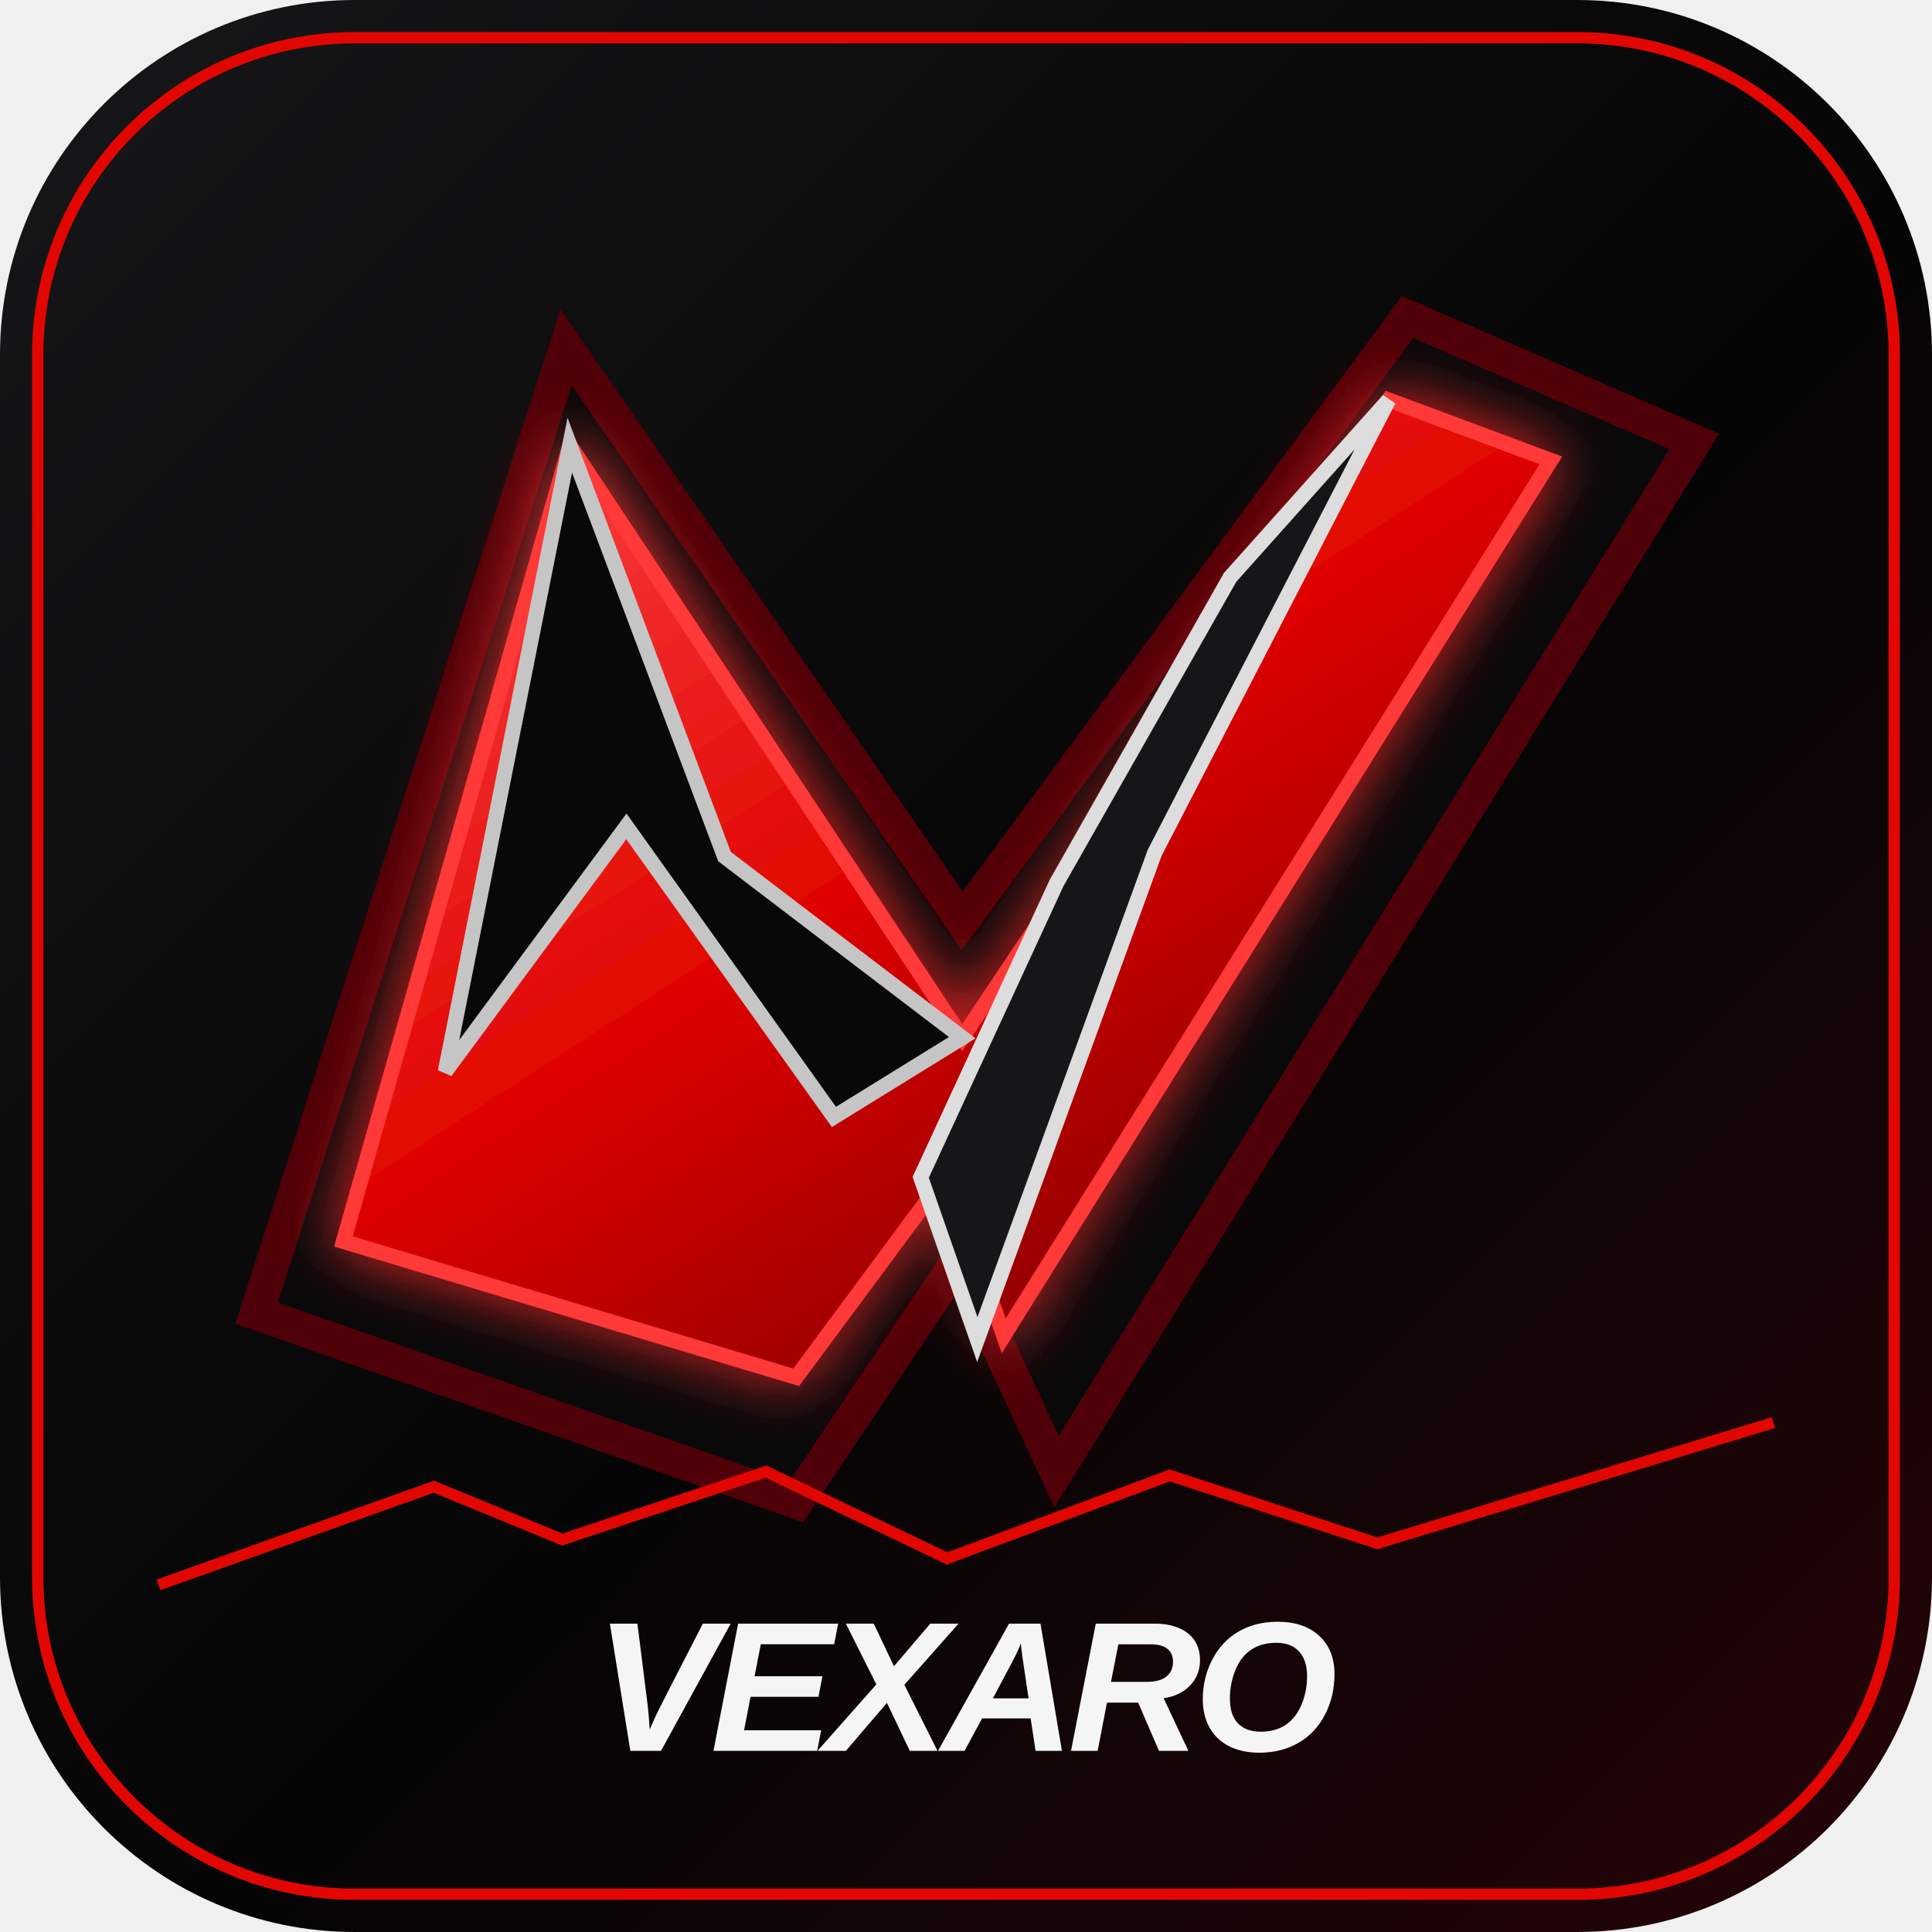
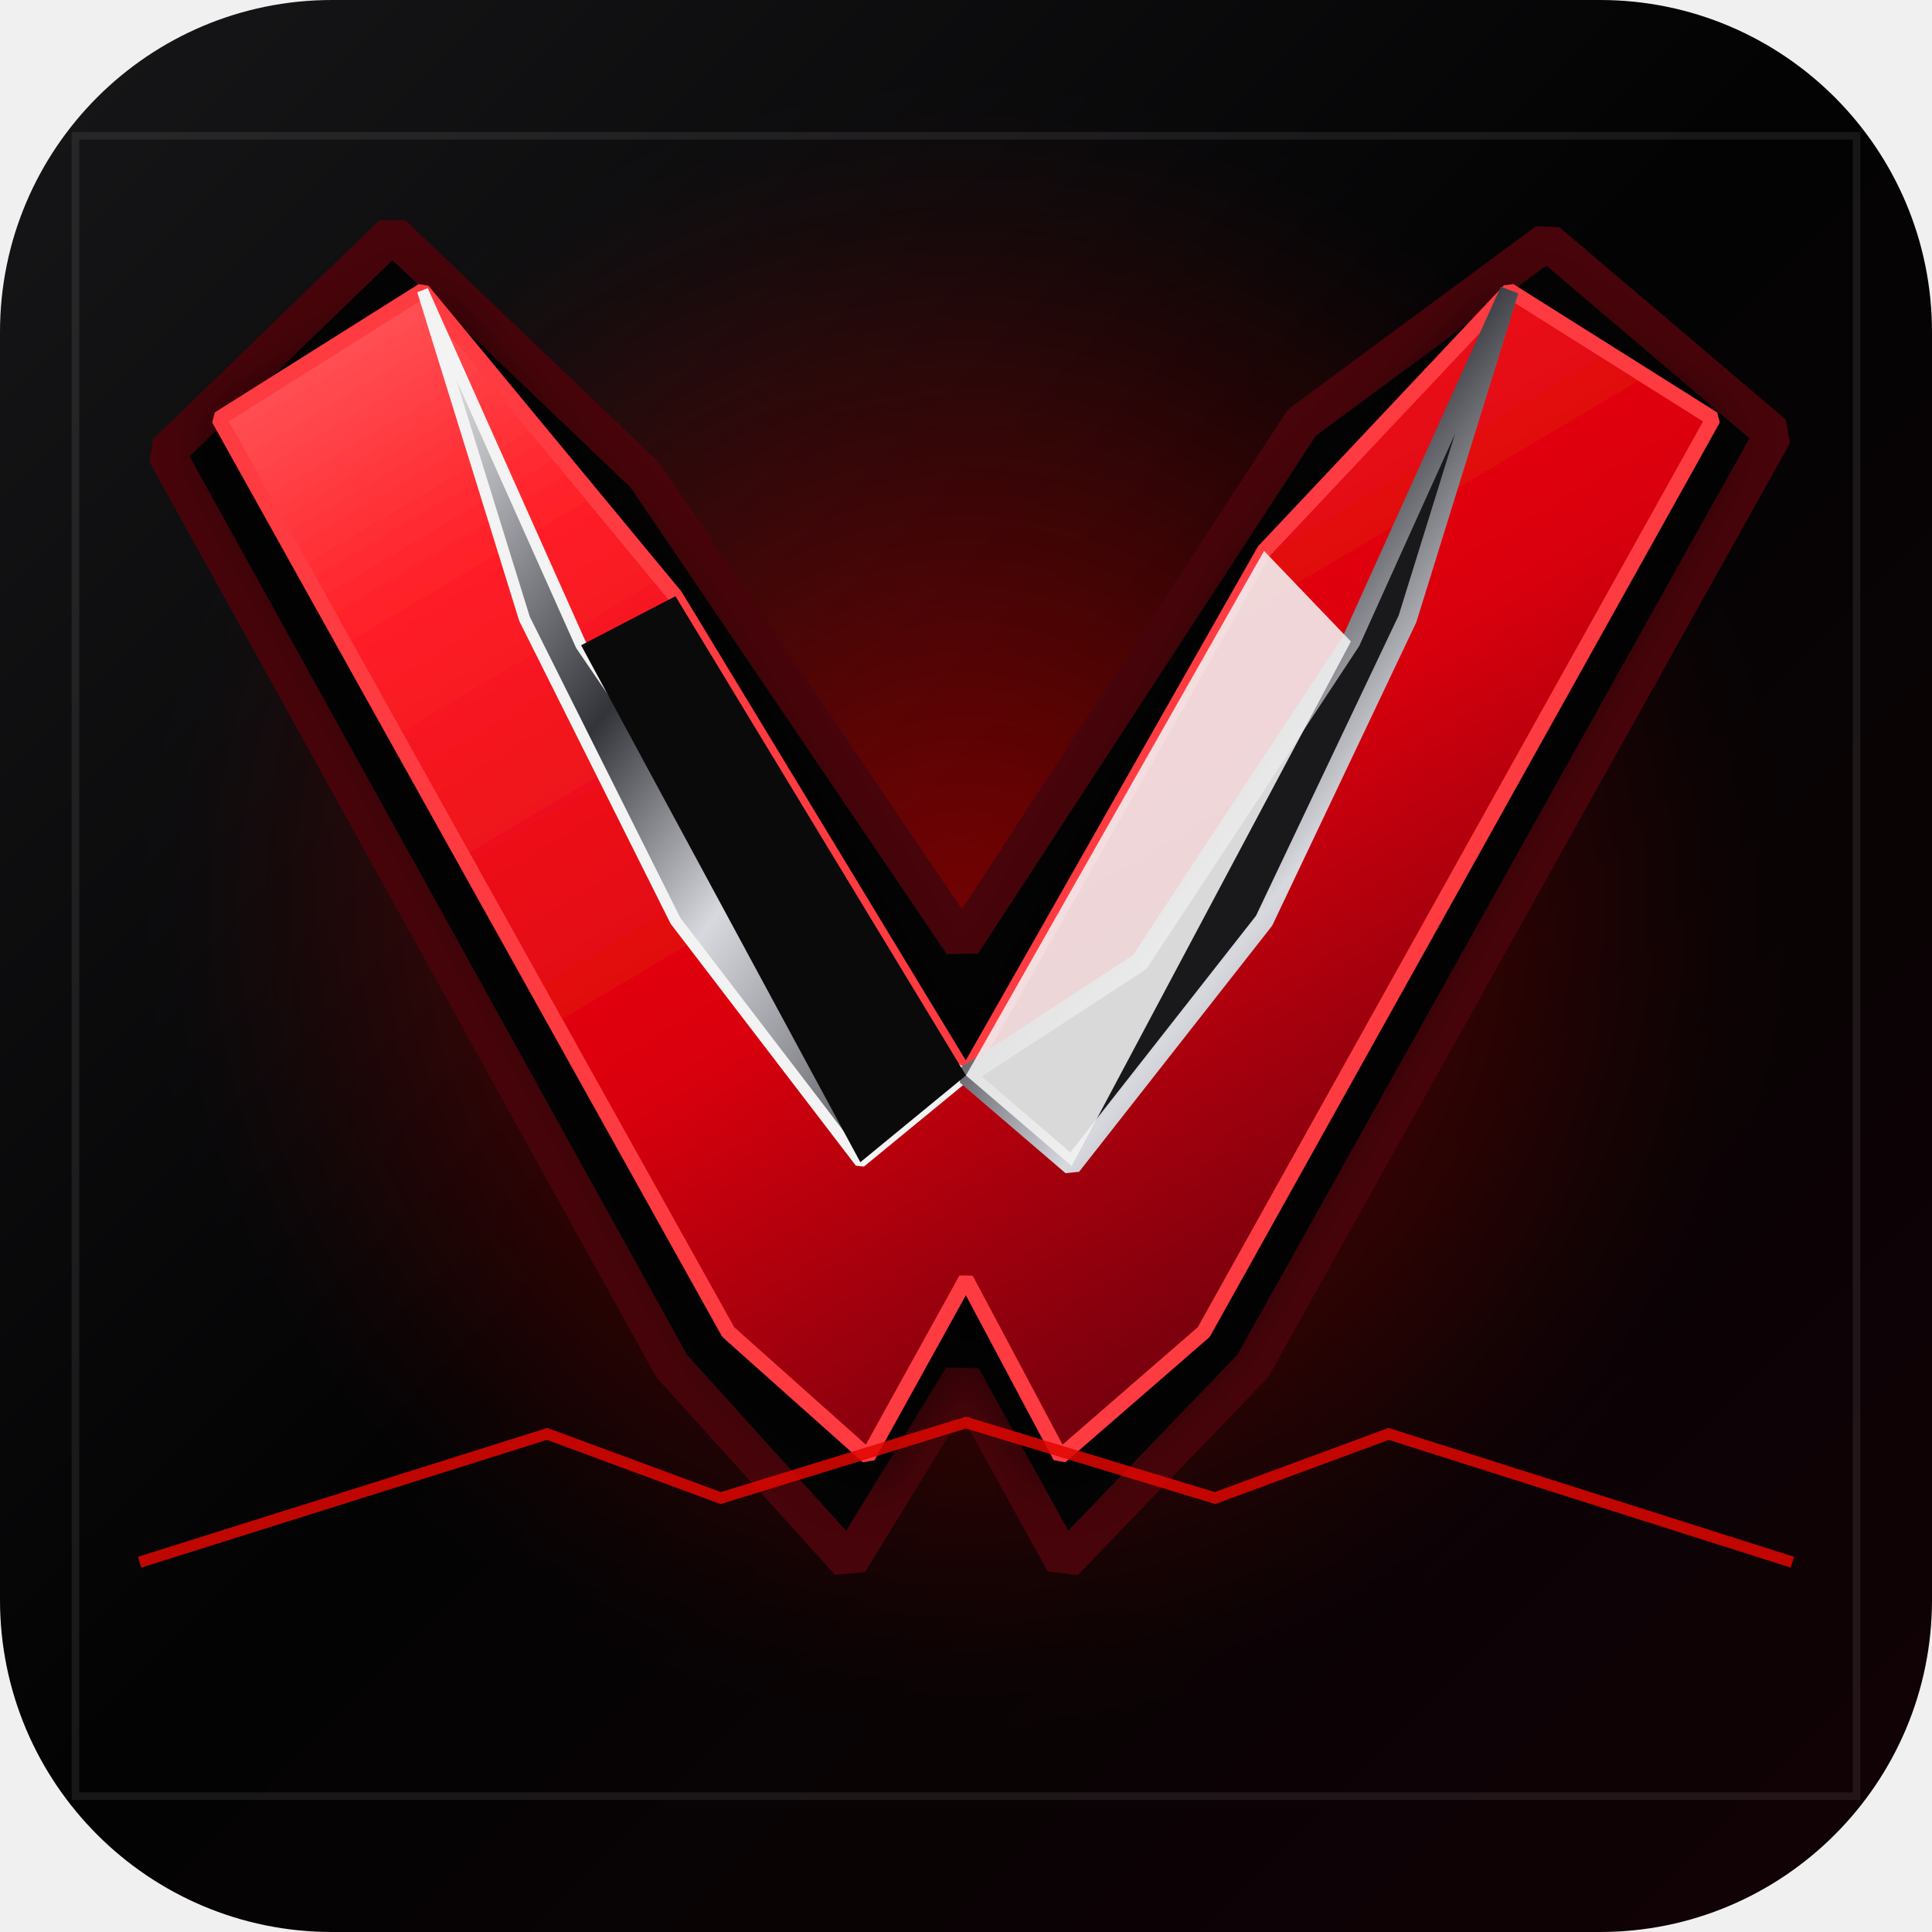
<svg xmlns="http://www.w3.org/2000/svg" viewBox="0 0 512 512" width="512" height="512">
  <defs>
-     <linearGradient id="b" x2="1" y2="1">
+     <linearGradient id="bg" x1="0" y1="0" x2="1" y2="1">
      <stop stop-color="#171719" />
-       <stop offset=".55" stop-color="#050505" />
-       <stop offset="1" stop-color="#260407" />
+       <stop offset=".48" stop-color="#030304" />
+       <stop offset="1" stop-color="#120205" />
    </linearGradient>
-     <linearGradient id="r" x2=".8" y2="1">
-       <stop stop-color="#ff4c52" />
-       <stop offset=".5" stop-color="#e10600" />
-       <stop offset="1" stop-color="#720008" />
+     <linearGradient id="steel" x1="0" y1="0" x2=".8" y2="1">
+       <stop stop-color="#fff" />
+       <stop offset=".2" stop-color="#aeb0b5" />
+       <stop offset=".46" stop-color="#33343a" />
+       <stop offset=".7" stop-color="#d8d9de" />
+       <stop offset="1" stop-color="#5a5b61" />
    </linearGradient>
-     <filter id="g">
-       <feGaussianBlur stdDeviation="8" result="x" />
+     <linearGradient id="red" x1="0" y1="0" x2=".75" y2="1">
+       <stop stop-color="#ff6668" />
+       <stop offset=".23" stop-color="#ff2028" />
+       <stop offset=".58" stop-color="#d90009" />
+       <stop offset="1" stop-color="#570007" />
+     </linearGradient>
+     <radialGradient id="glow">
+       <stop stop-color="#ed0010" stop-opacity=".5" />
+       <stop offset="1" stop-color="#ed0010" stop-opacity="0" />
+     </radialGradient>
+     <filter id="blur">
+       <feGaussianBlur stdDeviation="14" />
+     </filter>
+     <filter id="shadow" x="-30%" y="-30%" width="160%" height="160%">
+       <feGaussianBlur in="SourceAlpha" stdDeviation="8" />
+       <feOffset dy="5" />
+       <feComponentTransfer>
+         <feFuncA type="linear" slope=".8" />
+       </feComponentTransfer>
      <feMerge>
-         <feMergeNode in="x" />
+         <feMergeNode />
        <feMergeNode in="SourceGraphic" />
      </feMerge>
    </filter>
  </defs>
-   <rect width="512" height="512" rx="94" fill="url(#b)" />
-   <rect x="10" y="10" width="492" height="492" rx="84" fill="none" stroke="#e10600" stroke-width="3" />
-   <path d="M68 348 150 92l105 152L373 84l76 33-169 273-26-56-43 64Z" fill="#09090a" stroke="#500008" stroke-width="9" />
-   <path d="M91 329 151 118l104 157 113-169 43 16-145 232-15-43-40 54Z" fill="url(#r)" stroke="#ff3939" stroke-width="4" filter="url(#g)" />
-   <path d="m151 118 41 109 63 48-34 21-55-77-48 65Z" fill="#080808" stroke="#c5c5c5" stroke-width="4" />
-   <path d="m368 106-62 120-47 129-15-43 36-78 46-81Z" fill="#161619" stroke="#ddd" stroke-width="4" />
-   <path d="M42 420 115 394l34 14 54-18 48 23 59-22 55 18 105-32" fill="none" stroke="#e10600" stroke-width="3" />
-   <text x="256" y="464" text-anchor="middle" font-family="Arial,sans-serif" font-size="49" font-weight="900" font-style="italic" letter-spacing="-2" fill="#f5f5f5">VEXARO</text>
+   <rect width="512" height="512" rx="88" fill="url(#bg)" />
+   <circle cx="256" cy="240" r="205" fill="url(#glow)" filter="url(#blur)" />
+   <path d="M44 120 104 62 171 126 255 250 345 112 410 64 470 115 332 362 282 414 255 365 225 414 178 362Z" fill="#030304" stroke="#47040a" stroke-width="10" stroke-linejoin="bevel" />
+   <path d="M58 111 112 77 179 158 256 285 335 146 400 77 454 111 319 353 281 386 256 339 230 386 193 353Z" fill="url(#red)" stroke="#ff3b43" stroke-width="4" stroke-linejoin="bevel" filter="url(#shadow)" />
+   <path d="M112 77 154 171 212 256 256 285 228 308 179 244 139 164Z" fill="url(#steel)" stroke="#f3f3f3" stroke-width="3" stroke-linejoin="bevel" />
+   <path d="M400 77 358 170 302 255 256 285 284 309 335 244 373 164Z" fill="#19191c" stroke="url(#steel)" stroke-width="5" stroke-linejoin="bevel" />
+   <path d="M154 171 179 158 256 285 228 308Z" fill="#0a0a0b" />
+   <path d="M358 170 335 146 256 285 284 309Z" fill="#f3f3f3" opacity=".88" />
+   <path d="M37 414 145 380 191 397 256 377 322 397 368 380 475 414" fill="none" stroke="#e10600" stroke-width="3" opacity=".85" />
+   <path d="M20 36H492V476H20Z" fill="none" stroke="#fff" stroke-opacity=".08" stroke-width="2" />
</svg>
